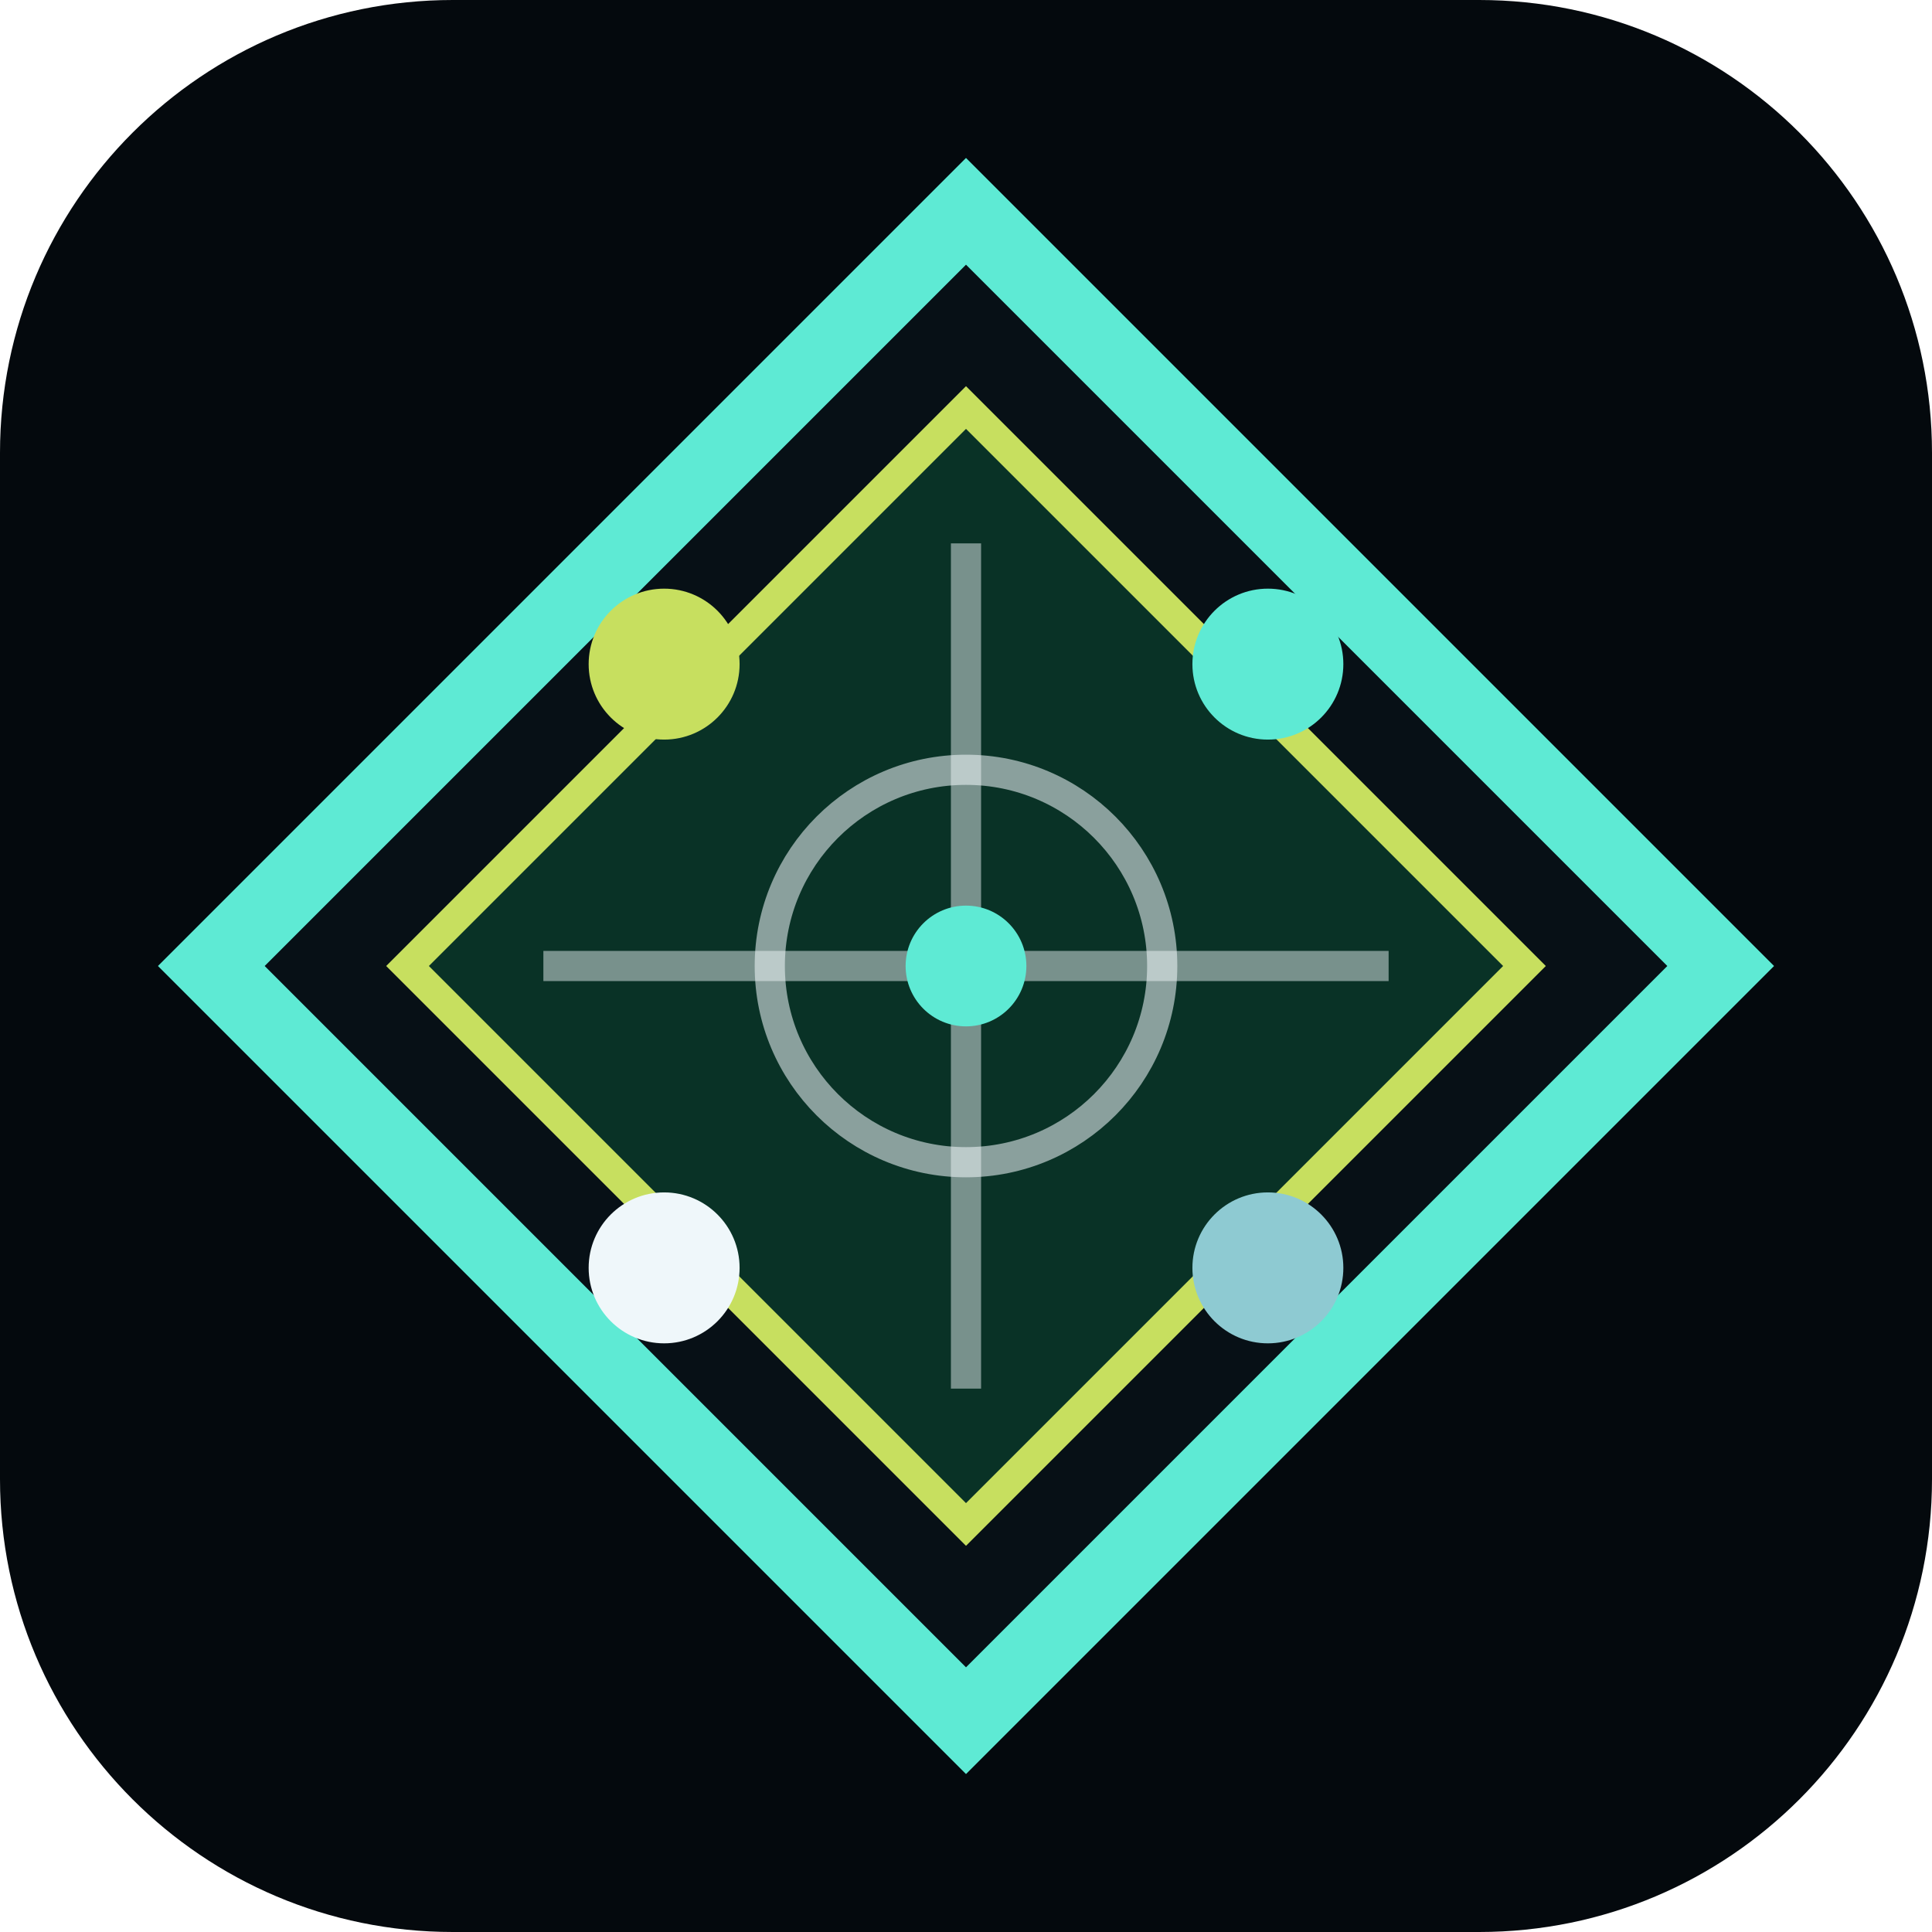
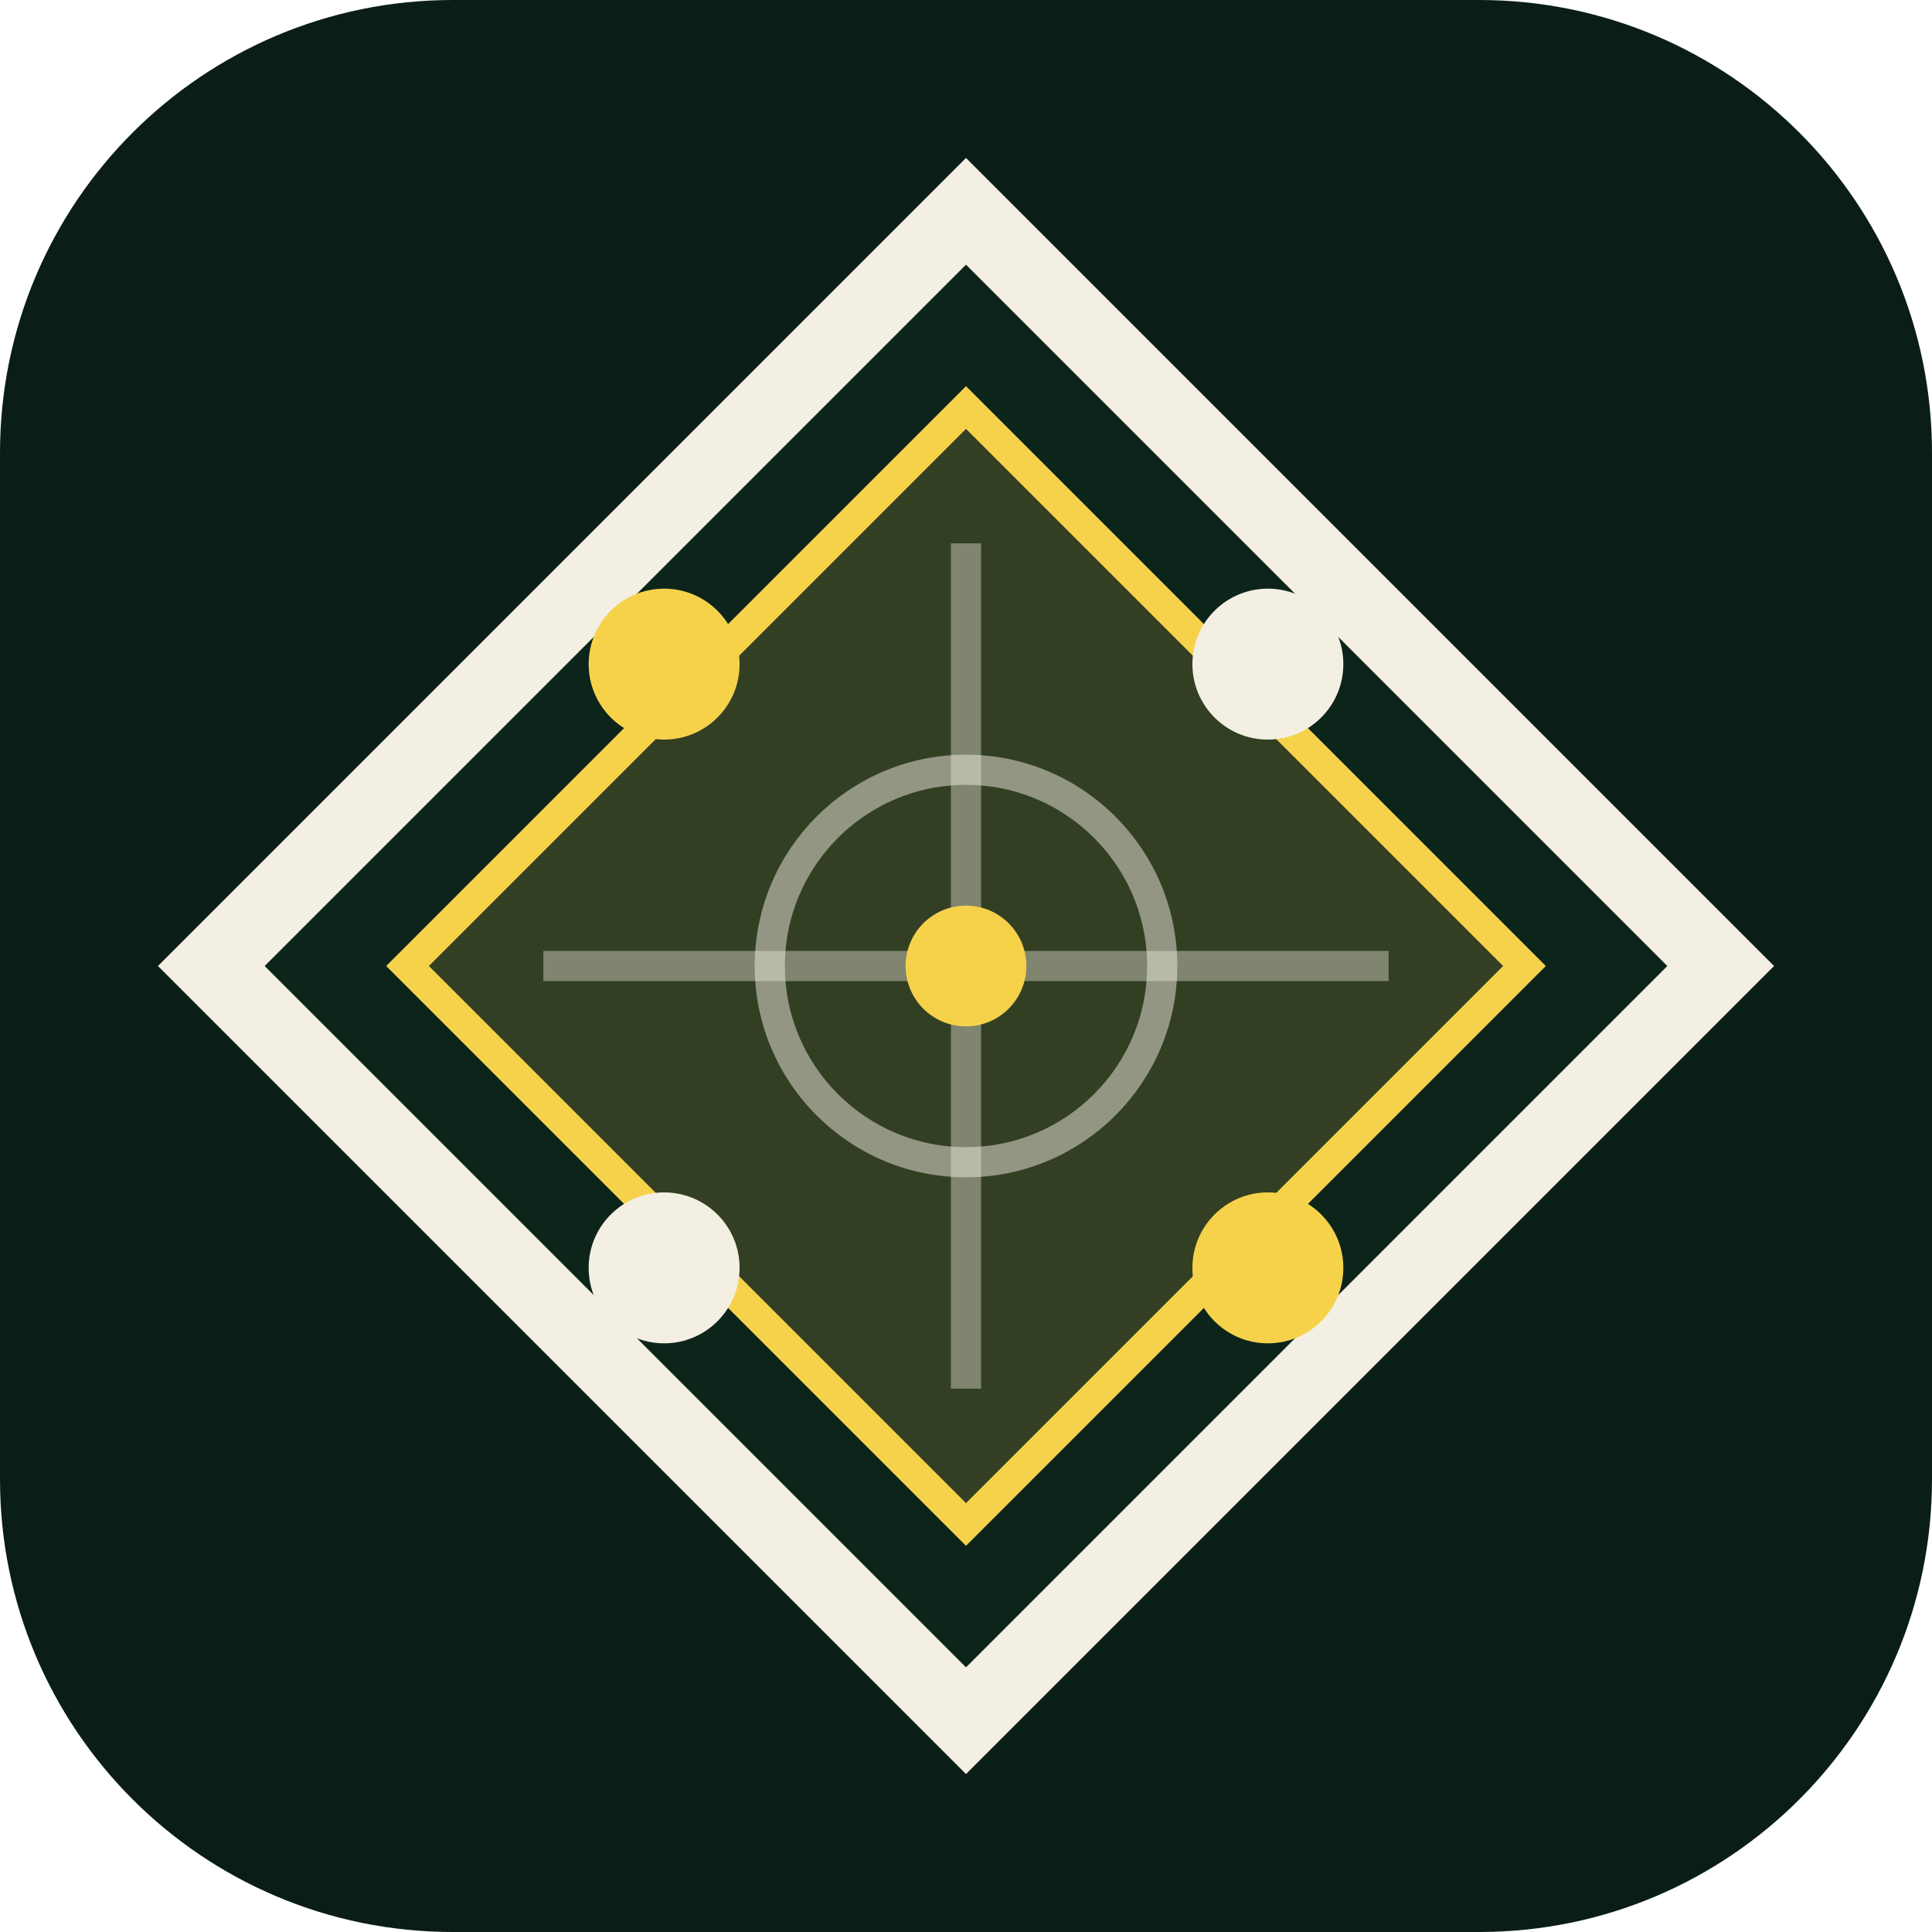
<svg xmlns="http://www.w3.org/2000/svg" width="128" height="128" viewBox="0 0 128 128" fill="none" role="img" aria-label="RomboIQ">
-   <rect width="128" height="128" rx="30" fill="#04090D" />
-   <path d="M64 14L114 64L64 114L14 64L64 14Z" fill="#071016" stroke="#5EEAD4" stroke-width="5" />
-   <path d="M64 27L101 64L64 101L27 64L64 27Z" fill="#0B5A39" fill-opacity="0.46" stroke="#C7DF5F" stroke-width="2" />
-   <path d="M36 64H92" stroke="#EFF7FA" stroke-opacity="0.48" stroke-width="2" />
-   <path d="M64 36V92" stroke="#EFF7FA" stroke-opacity="0.48" stroke-width="2" />
-   <circle cx="64" cy="64" r="13" stroke="#EFF7FA" stroke-opacity="0.56" stroke-width="2" />
-   <circle cx="64" cy="64" r="4" fill="#5EEAD4" />
-   <circle cx="44" cy="44" r="5" fill="#C7DF5F" />
-   <circle cx="84" cy="44" r="5" fill="#5EEAD4" />
-   <circle cx="84" cy="84" r="5" fill="#8ECAD2" />
-   <circle cx="44" cy="84" r="5" fill="#EFF7FA" />
+   <rect width="128" height="128" rx="30" fill="#0A1D16" />
+   <path d="M64 14L114 64L64 114L14 64L64 14Z" fill="#0D241B" stroke="#F3EFE2" stroke-width="5" />
+   <path d="M64 27L101 64L64 101L27 64L64 27Z" fill="#F6D24B" fill-opacity="0.16" stroke="#F6D24B" stroke-width="2" />
+   <path d="M36 64H92" stroke="#F3EFE2" stroke-opacity="0.4" stroke-width="2" />
+   <path d="M64 36V92" stroke="#F3EFE2" stroke-opacity="0.4" stroke-width="2" />
+   <circle cx="64" cy="64" r="13" stroke="#F3EFE2" stroke-opacity="0.5" stroke-width="2" />
+   <circle cx="64" cy="64" r="4" fill="#F6D24B" />
+   <circle cx="44" cy="44" r="5" fill="#F6D24B" />
+   <circle cx="84" cy="44" r="5" fill="#F3EFE2" />
+   <circle cx="84" cy="84" r="5" fill="#F6D24B" />
+   <circle cx="44" cy="84" r="5" fill="#F3EFE2" />
</svg>
